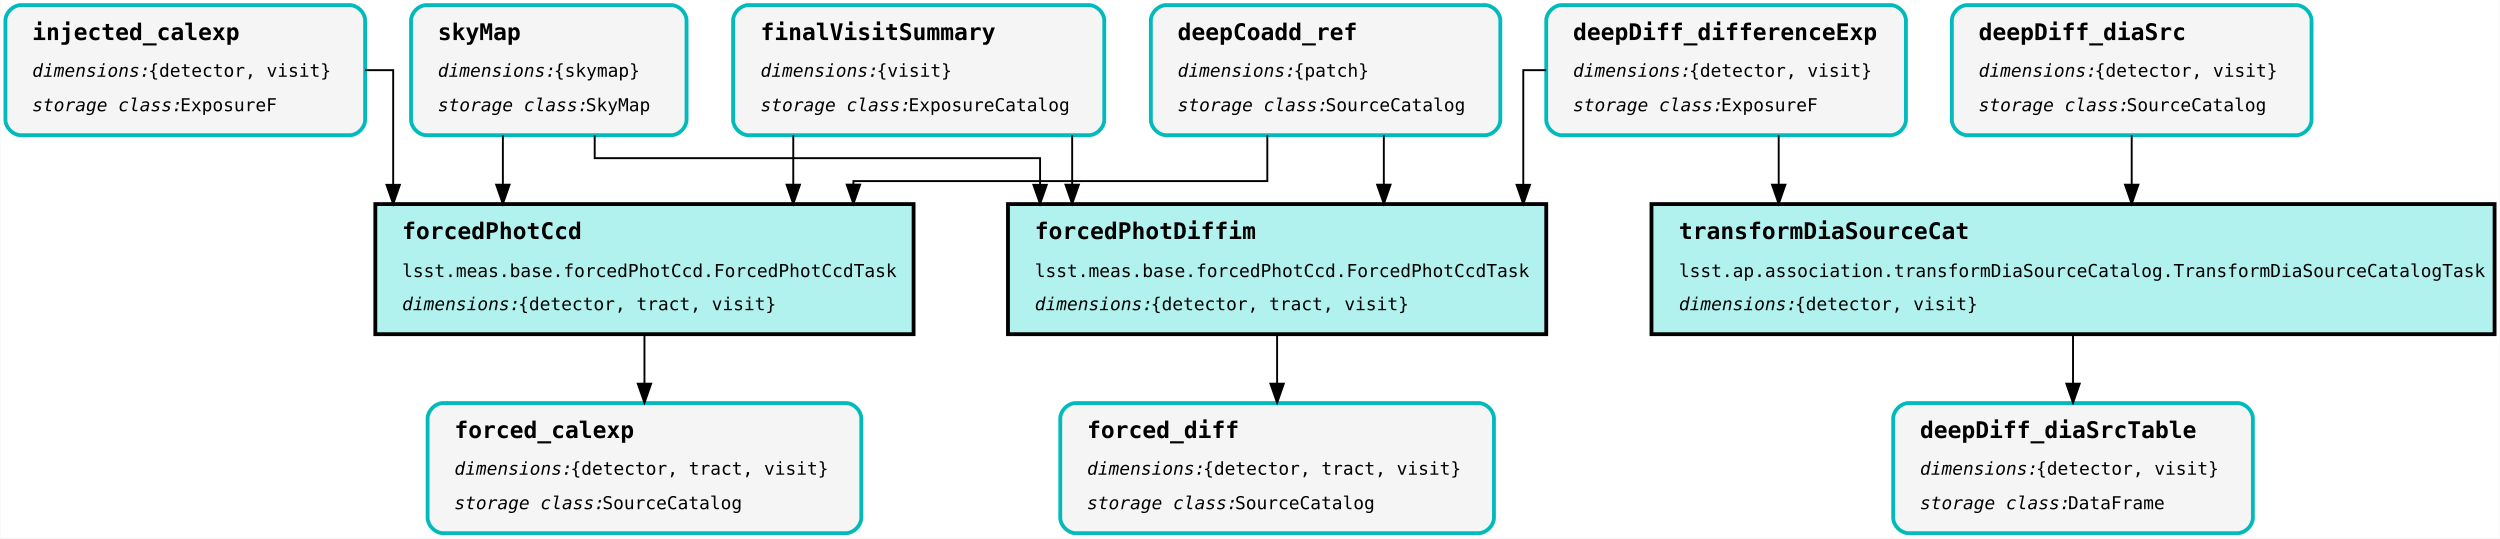
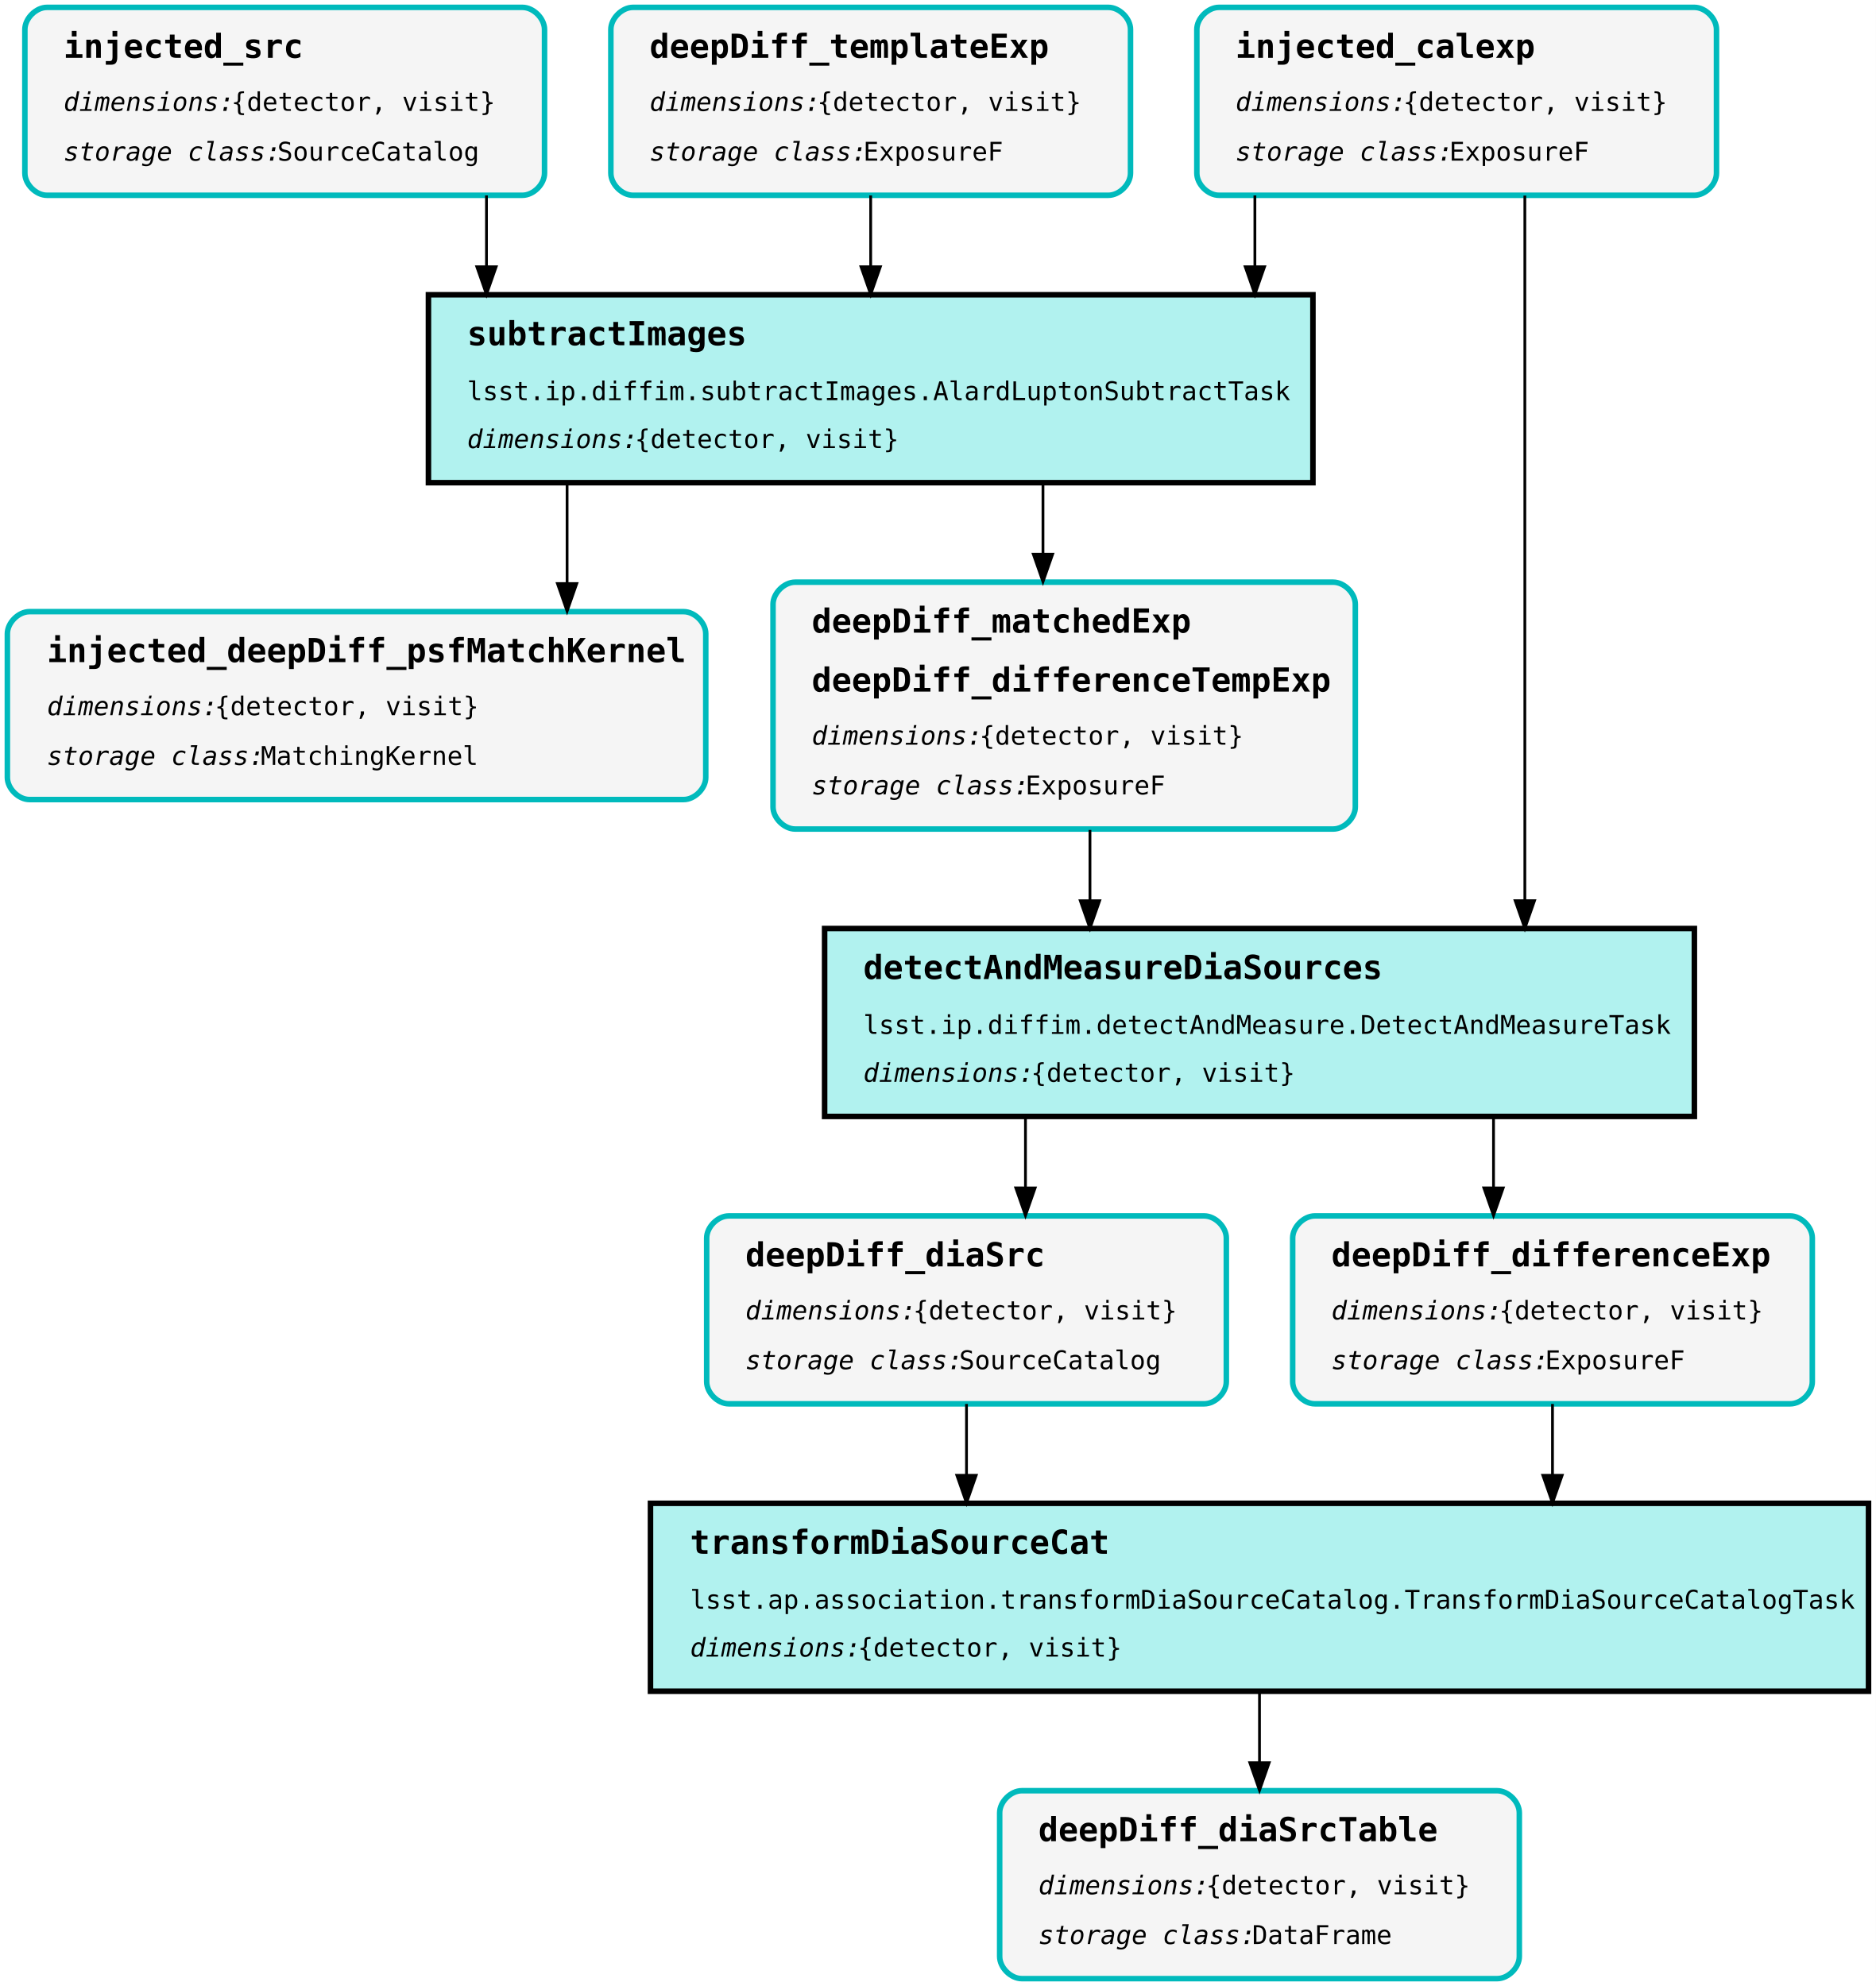
- <svg xmlns="http://www.w3.org/2000/svg" width="1960pt" height="422pt" viewBox="0.00 0.00 1959.50 422.00">
-   <g id="graph0" class="graph" transform="scale(1 1) rotate(0) translate(4 418)">
-     <polygon fill="white" stroke="transparent" points="-4,4 -4,-418 1955.5,-418 1955.5,4 -4,4" />
+ <svg xmlns="http://www.w3.org/2000/svg" width="1018pt" height="1078pt" viewBox="0.00 0.00 1018.00 1078.00">
+   <g id="graph0" class="graph" transform="scale(1 1) rotate(0) translate(4 1074)">
+     <polygon fill="white" stroke="transparent" points="-4,4 -4,-1074 1014,-1074 1014,4 -4,4" />
    <g id="node1" class="node">
-       <polygon fill="#b1f2ef" stroke="black" stroke-width="3" points="712,-258 290,-258 290,-156 712,-156 712,-258" />
-       <text text-anchor="start" x="311" y="-230.6" font-family="Monospace" font-weight="bold" font-size="18.00">forcedPhotCcd</text>
-       <text text-anchor="start" x="311" y="-200.8" font-family="Monospace" font-size="14.00">lsst.meas.base.forcedPhotCcd.ForcedPhotCcdTask</text>
-       <text text-anchor="start" x="311" y="-174.8" font-family="Monospace" font-style="italic" font-size="14.00">dimensions:</text>
-       <text text-anchor="start" x="402" y="-174.8" font-family="Monospace" font-size="14.00"> {detector, tract, visit}</text>
+       <polygon fill="#b1f2ef" stroke="black" stroke-width="3" points="708.5,-914 228.5,-914 228.5,-812 708.5,-812 708.5,-914" />
+       <text text-anchor="start" x="249.5" y="-886.6" font-family="Monospace" font-weight="bold" font-size="18.00">subtractImages</text>
+       <text text-anchor="start" x="249.5" y="-856.8" font-family="Monospace" font-size="14.00">lsst.ip.diffim.subtractImages.AlardLuptonSubtractTask</text>
+       <text text-anchor="start" x="249.5" y="-830.8" font-family="Monospace" font-style="italic" font-size="14.00">dimensions:</text>
+       <text text-anchor="start" x="340.5" y="-830.8" font-family="Monospace" font-size="14.00"> {detector, visit}</text>
+     </g>
+     <g id="node5" class="node">
+       <path fill="#f5f5f5" stroke="#00babc" stroke-width="3" d="M367,-742C367,-742 12,-742 12,-742 6,-742 0,-736 0,-730 0,-730 0,-652 0,-652 0,-646 6,-640 12,-640 12,-640 367,-640 367,-640 373,-640 379,-646 379,-652 379,-652 379,-730 379,-730 379,-736 373,-742 367,-742" />
+       <text text-anchor="start" x="21.5" y="-714.6" font-family="Monospace" font-weight="bold" font-size="18.00">injected_deepDiff_psfMatchKernel</text>
+       <text text-anchor="start" x="21.5" y="-685.8" font-family="Monospace" font-style="italic" font-size="14.00">dimensions:</text>
+       <text text-anchor="start" x="112.5" y="-685.8" font-family="Monospace" font-size="14.00"> {detector, visit}</text>
+       <text text-anchor="start" x="21.5" y="-658.8" font-family="Monospace" font-style="italic" font-size="14.00">storage class:</text>
+       <text text-anchor="start" x="137.5" y="-658.8" font-family="Monospace" font-size="14.00"> MatchingKernel</text>
+     </g>
+     <g id="edge1" class="edge">
+       <path fill="none" stroke="black" stroke-width="1.5" d="M303.75,-811.86C303.75,-811.86 303.75,-757.24 303.75,-757.24" />
+       <polygon fill="black" stroke="black" stroke-width="1.5" points="309,-757.24 303.75,-742.24 298.5,-757.24 309,-757.24" />
+     </g>
+     <g id="node11" class="node">
+       <path fill="#f5f5f5" stroke="#00babc" stroke-width="3" d="M719.5,-758C719.5,-758 427.5,-758 427.5,-758 421.5,-758 415.5,-752 415.5,-746 415.5,-746 415.5,-636 415.5,-636 415.5,-630 421.5,-624 427.5,-624 427.5,-624 719.5,-624 719.5,-624 725.5,-624 731.5,-630 731.5,-636 731.5,-636 731.5,-746 731.5,-746 731.5,-752 725.5,-758 719.5,-758" />
+       <text text-anchor="start" x="436.5" y="-730.6" font-family="Monospace" font-weight="bold" font-size="18.00">deepDiff_matchedExp</text>
+       <text text-anchor="start" x="436.5" y="-698.6" font-family="Monospace" font-weight="bold" font-size="18.00">deepDiff_differenceTempExp</text>
+       <text text-anchor="start" x="436.5" y="-669.8" font-family="Monospace" font-style="italic" font-size="14.00">dimensions:</text>
+       <text text-anchor="start" x="527.5" y="-669.8" font-family="Monospace" font-size="14.00"> {detector, visit}</text>
+       <text text-anchor="start" x="436.5" y="-642.8" font-family="Monospace" font-style="italic" font-size="14.00">storage class:</text>
+       <text text-anchor="start" x="552.5" y="-642.8" font-family="Monospace" font-size="14.00"> ExposureF</text>
+     </g>
+     <g id="edge2" class="edge">
+       <path fill="none" stroke="black" stroke-width="1.5" d="M562,-811.86C562,-811.86 562,-773.2 562,-773.2" />
+       <polygon fill="black" stroke="black" stroke-width="1.5" points="567.25,-773.2 562,-758.2 556.75,-773.2 567.25,-773.2" />
+     </g>
+     <g id="node2" class="node">
+       <path fill="#f5f5f5" stroke="#00babc" stroke-width="3" d="M279.5,-1070C279.5,-1070 21.5,-1070 21.5,-1070 15.5,-1070 9.5,-1064 9.5,-1058 9.5,-1058 9.5,-980 9.5,-980 9.5,-974 15.5,-968 21.5,-968 21.5,-968 279.5,-968 279.5,-968 285.5,-968 291.5,-974 291.5,-980 291.5,-980 291.5,-1058 291.5,-1058 291.5,-1064 285.5,-1070 279.5,-1070" />
+       <text text-anchor="start" x="30.5" y="-1042.6" font-family="Monospace" font-weight="bold" font-size="18.00">injected_src</text>
+       <text text-anchor="start" x="30.5" y="-1013.8" font-family="Monospace" font-style="italic" font-size="14.00">dimensions:</text>
+       <text text-anchor="start" x="121.5" y="-1013.8" font-family="Monospace" font-size="14.00"> {detector, visit}</text>
+       <text text-anchor="start" x="30.5" y="-986.8" font-family="Monospace" font-style="italic" font-size="14.00">storage class:</text>
+       <text text-anchor="start" x="146.5" y="-986.8" font-family="Monospace" font-size="14.00"> SourceCatalog</text>
+     </g>
+     <g id="edge3" class="edge">
+       <path fill="none" stroke="black" stroke-width="1.5" d="M260,-967.92C260,-967.92 260,-929.19 260,-929.19" />
+       <polygon fill="black" stroke="black" stroke-width="1.5" points="265.25,-929.19 260,-914.19 254.75,-929.2 265.25,-929.19" />
+     </g>
+     <g id="node3" class="node">
+       <path fill="#f5f5f5" stroke="#00babc" stroke-width="3" d="M597.5,-1070C597.5,-1070 339.5,-1070 339.5,-1070 333.5,-1070 327.5,-1064 327.5,-1058 327.5,-1058 327.5,-980 327.5,-980 327.5,-974 333.5,-968 339.5,-968 339.5,-968 597.5,-968 597.5,-968 603.5,-968 609.5,-974 609.5,-980 609.5,-980 609.5,-1058 609.5,-1058 609.5,-1064 603.5,-1070 597.5,-1070" />
+       <text text-anchor="start" x="348.5" y="-1042.6" font-family="Monospace" font-weight="bold" font-size="18.00">deepDiff_templateExp</text>
+       <text text-anchor="start" x="348.5" y="-1013.8" font-family="Monospace" font-style="italic" font-size="14.00">dimensions:</text>
+       <text text-anchor="start" x="439.5" y="-1013.8" font-family="Monospace" font-size="14.00"> {detector, visit}</text>
+       <text text-anchor="start" x="348.5" y="-986.8" font-family="Monospace" font-style="italic" font-size="14.00">storage class:</text>
+       <text text-anchor="start" x="464.5" y="-986.8" font-family="Monospace" font-size="14.00"> ExposureF</text>
+     </g>
+     <g id="edge4" class="edge">
+       <path fill="none" stroke="black" stroke-width="1.5" d="M468.5,-967.92C468.5,-967.92 468.5,-929.19 468.5,-929.19" />
+       <polygon fill="black" stroke="black" stroke-width="1.5" points="473.75,-929.19 468.5,-914.19 463.25,-929.2 473.75,-929.19" />
+     </g>
+     <g id="node4" class="node">
+       <path fill="#f5f5f5" stroke="#00babc" stroke-width="3" d="M915.5,-1070C915.5,-1070 657.5,-1070 657.5,-1070 651.5,-1070 645.5,-1064 645.5,-1058 645.5,-1058 645.5,-980 645.5,-980 645.5,-974 651.5,-968 657.5,-968 657.5,-968 915.5,-968 915.5,-968 921.5,-968 927.5,-974 927.5,-980 927.5,-980 927.5,-1058 927.5,-1058 927.5,-1064 921.5,-1070 915.5,-1070" />
+       <text text-anchor="start" x="666.5" y="-1042.6" font-family="Monospace" font-weight="bold" font-size="18.00">injected_calexp</text>
+       <text text-anchor="start" x="666.5" y="-1013.8" font-family="Monospace" font-style="italic" font-size="14.00">dimensions:</text>
+       <text text-anchor="start" x="757.5" y="-1013.8" font-family="Monospace" font-size="14.00"> {detector, visit}</text>
+       <text text-anchor="start" x="666.5" y="-986.8" font-family="Monospace" font-style="italic" font-size="14.00">storage class:</text>
+       <text text-anchor="start" x="782.5" y="-986.8" font-family="Monospace" font-size="14.00"> ExposureF</text>
+     </g>
+     <g id="edge5" class="edge">
+       <path fill="none" stroke="black" stroke-width="1.5" d="M677,-967.92C677,-967.92 677,-929.19 677,-929.19" />
+       <polygon fill="black" stroke="black" stroke-width="1.5" points="682.25,-929.19 677,-914.19 671.75,-929.2 682.25,-929.19" />
    </g>
    <g id="node6" class="node">
-       <path fill="#f5f5f5" stroke="#00babc" stroke-width="3" d="M659,-102C659,-102 343,-102 343,-102 337,-102 331,-96 331,-90 331,-90 331,-12 331,-12 331,-6 337,0 343,0 343,0 659,0 659,0 665,0 671,-6 671,-12 671,-12 671,-90 671,-90 671,-96 665,-102 659,-102" />
-       <text text-anchor="start" x="352" y="-74.6" font-family="Monospace" font-weight="bold" font-size="18.00">forced_calexp</text>
-       <text text-anchor="start" x="352" y="-45.8" font-family="Monospace" font-style="italic" font-size="14.00">dimensions:</text>
-       <text text-anchor="start" x="443" y="-45.8" font-family="Monospace" font-size="14.00"> {detector, tract, visit}</text>
-       <text text-anchor="start" x="352" y="-18.8" font-family="Monospace" font-style="italic" font-size="14.00">storage class:</text>
-       <text text-anchor="start" x="468" y="-18.8" font-family="Monospace" font-size="14.00"> SourceCatalog</text>
-     </g>
-     <g id="edge1" class="edge">
-       <path fill="none" stroke="black" stroke-width="1.5" d="M501,-155.92C501,-155.92 501,-117.19 501,-117.19" />
-       <polygon fill="black" stroke="black" stroke-width="1.5" points="506.25,-117.19 501,-102.19 495.75,-117.2 506.25,-117.19" />
-     </g>
-     <g id="node2" class="node">
-       <path fill="#f5f5f5" stroke="#00babc" stroke-width="3" d="M522,-414C522,-414 330,-414 330,-414 324,-414 318,-408 318,-402 318,-402 318,-324 318,-324 318,-318 324,-312 330,-312 330,-312 522,-312 522,-312 528,-312 534,-318 534,-324 534,-324 534,-402 534,-402 534,-408 528,-414 522,-414" />
-       <text text-anchor="start" x="339" y="-386.6" font-family="Monospace" font-weight="bold" font-size="18.00">skyMap</text>
-       <text text-anchor="start" x="339" y="-357.8" font-family="Monospace" font-style="italic" font-size="14.00">dimensions:</text>
-       <text text-anchor="start" x="430" y="-357.8" font-family="Monospace" font-size="14.00"> {skymap}</text>
-       <text text-anchor="start" x="339" y="-330.8" font-family="Monospace" font-style="italic" font-size="14.00">storage class:</text>
-       <text text-anchor="start" x="455" y="-330.8" font-family="Monospace" font-size="14.00"> SkyMap</text>
-     </g>
-     <g id="edge2" class="edge">
-       <path fill="none" stroke="black" stroke-width="1.5" d="M390,-311.92C390,-311.92 390,-273.19 390,-273.19" />
-       <polygon fill="black" stroke="black" stroke-width="1.5" points="395.25,-273.19 390,-258.19 384.75,-273.2 395.25,-273.19" />
-     </g>
-     <g id="node11" class="node">
-       <polygon fill="#b1f2ef" stroke="black" stroke-width="3" points="1208,-258 786,-258 786,-156 1208,-156 1208,-258" />
-       <text text-anchor="start" x="807" y="-230.6" font-family="Monospace" font-weight="bold" font-size="18.00">forcedPhotDiffim</text>
-       <text text-anchor="start" x="807" y="-200.8" font-family="Monospace" font-size="14.00">lsst.meas.base.forcedPhotCcd.ForcedPhotCcdTask</text>
-       <text text-anchor="start" x="807" y="-174.8" font-family="Monospace" font-style="italic" font-size="14.00">dimensions:</text>
-       <text text-anchor="start" x="898" y="-174.8" font-family="Monospace" font-size="14.00"> {detector, tract, visit}</text>
-     </g>
-     <g id="edge3" class="edge">
-       <path fill="none" stroke="black" stroke-width="1.5" d="M462,-311.77C462,-301.61 462,-294 462,-294 462,-294 811.17,-294 811.17,-294 811.17,-294 811.17,-273.11 811.17,-273.11" />
-       <polygon fill="black" stroke="black" stroke-width="1.5" points="816.42,-273.11 811.17,-258.11 805.92,-273.11 816.42,-273.11" />
-     </g>
-     <g id="node3" class="node">
-       <path fill="#f5f5f5" stroke="#00babc" stroke-width="3" d="M270,-414C270,-414 12,-414 12,-414 6,-414 0,-408 0,-402 0,-402 0,-324 0,-324 0,-318 6,-312 12,-312 12,-312 270,-312 270,-312 276,-312 282,-318 282,-324 282,-324 282,-402 282,-402 282,-408 276,-414 270,-414" />
-       <text text-anchor="start" x="21" y="-386.6" font-family="Monospace" font-weight="bold" font-size="18.00">injected_calexp</text>
-       <text text-anchor="start" x="21" y="-357.8" font-family="Monospace" font-style="italic" font-size="14.00">dimensions:</text>
-       <text text-anchor="start" x="112" y="-357.8" font-family="Monospace" font-size="14.00"> {detector, visit}</text>
-       <text text-anchor="start" x="21" y="-330.8" font-family="Monospace" font-style="italic" font-size="14.00">storage class:</text>
-       <text text-anchor="start" x="137" y="-330.8" font-family="Monospace" font-size="14.00"> ExposureF</text>
-     </g>
-     <g id="edge4" class="edge">
-       <path fill="none" stroke="black" stroke-width="1.5" d="M282.02,-363C295.34,-363 304,-363 304,-363 304,-363 304,-273.08 304,-273.08" />
-       <polygon fill="black" stroke="black" stroke-width="1.5" points="309.25,-273.08 304,-258.08 298.75,-273.08 309.25,-273.08" />
-     </g>
-     <g id="node4" class="node">
-       <path fill="#f5f5f5" stroke="#00babc" stroke-width="3" d="M849.5,-414C849.5,-414 582.5,-414 582.5,-414 576.5,-414 570.5,-408 570.5,-402 570.5,-402 570.5,-324 570.5,-324 570.5,-318 576.5,-312 582.5,-312 582.5,-312 849.5,-312 849.5,-312 855.5,-312 861.5,-318 861.5,-324 861.5,-324 861.5,-402 861.5,-402 861.5,-408 855.5,-414 849.5,-414" />
-       <text text-anchor="start" x="592" y="-386.6" font-family="Monospace" font-weight="bold" font-size="18.00">finalVisitSummary</text>
-       <text text-anchor="start" x="592" y="-357.8" font-family="Monospace" font-style="italic" font-size="14.00">dimensions:</text>
-       <text text-anchor="start" x="683" y="-357.8" font-family="Monospace" font-size="14.00"> {visit}</text>
-       <text text-anchor="start" x="592" y="-330.8" font-family="Monospace" font-style="italic" font-size="14.00">storage class:</text>
-       <text text-anchor="start" x="708" y="-330.8" font-family="Monospace" font-size="14.00"> ExposureCatalog</text>
-     </g>
-     <g id="edge5" class="edge">
-       <path fill="none" stroke="black" stroke-width="1.5" d="M617.67,-311.92C617.67,-311.92 617.67,-273.19 617.67,-273.19" />
-       <polygon fill="black" stroke="black" stroke-width="1.5" points="622.92,-273.19 617.67,-258.19 612.42,-273.2 622.92,-273.19" />
+       <polygon fill="#b1f2ef" stroke="black" stroke-width="3" points="915.5,-570 443.5,-570 443.5,-468 915.5,-468 915.5,-570" />
+       <text text-anchor="start" x="464.5" y="-542.6" font-family="Monospace" font-weight="bold" font-size="18.00">detectAndMeasureDiaSources</text>
+       <text text-anchor="start" x="464.5" y="-512.8" font-family="Monospace" font-size="14.00">lsst.ip.diffim.detectAndMeasure.DetectAndMeasureTask</text>
+       <text text-anchor="start" x="464.5" y="-486.8" font-family="Monospace" font-style="italic" font-size="14.00">dimensions:</text>
+       <text text-anchor="start" x="555.5" y="-486.8" font-family="Monospace" font-size="14.00"> {detector, visit}</text>
    </g>
    <g id="edge6" class="edge">
-       <path fill="none" stroke="black" stroke-width="1.5" d="M836.33,-311.92C836.33,-311.92 836.33,-273.19 836.33,-273.19" />
-       <polygon fill="black" stroke="black" stroke-width="1.5" points="841.58,-273.19 836.33,-258.19 831.08,-273.2 841.58,-273.19" />
+       <path fill="none" stroke="black" stroke-width="1.5" d="M823.5,-967.84C823.5,-967.84 823.5,-585.09 823.5,-585.09" />
+       <polygon fill="black" stroke="black" stroke-width="1.5" points="828.75,-585.09 823.5,-570.09 818.25,-585.09 828.75,-585.09" />
    </g>
-     <g id="node5" class="node">
-       <path fill="#f5f5f5" stroke="#00babc" stroke-width="3" d="M1160,-414C1160,-414 910,-414 910,-414 904,-414 898,-408 898,-402 898,-402 898,-324 898,-324 898,-318 904,-312 910,-312 910,-312 1160,-312 1160,-312 1166,-312 1172,-318 1172,-324 1172,-324 1172,-402 1172,-402 1172,-408 1166,-414 1160,-414" />
-       <text text-anchor="start" x="919" y="-386.6" font-family="Monospace" font-weight="bold" font-size="18.00">deepCoadd_ref</text>
-       <text text-anchor="start" x="919" y="-357.8" font-family="Monospace" font-style="italic" font-size="14.00">dimensions:</text>
-       <text text-anchor="start" x="1010" y="-357.8" font-family="Monospace" font-size="14.00"> {patch}</text>
-       <text text-anchor="start" x="919" y="-330.8" font-family="Monospace" font-style="italic" font-size="14.00">storage class:</text>
-       <text text-anchor="start" x="1035" y="-330.8" font-family="Monospace" font-size="14.00"> SourceCatalog</text>
+     <g id="node7" class="node">
+       <path fill="#f5f5f5" stroke="#00babc" stroke-width="3" d="M649.5,-414C649.5,-414 391.5,-414 391.5,-414 385.5,-414 379.5,-408 379.5,-402 379.5,-402 379.5,-324 379.5,-324 379.5,-318 385.5,-312 391.5,-312 391.5,-312 649.5,-312 649.5,-312 655.5,-312 661.5,-318 661.5,-324 661.5,-324 661.5,-402 661.5,-402 661.5,-408 655.5,-414 649.5,-414" />
+       <text text-anchor="start" x="400.5" y="-386.6" font-family="Monospace" font-weight="bold" font-size="18.00">deepDiff_diaSrc</text>
+       <text text-anchor="start" x="400.5" y="-357.8" font-family="Monospace" font-style="italic" font-size="14.00">dimensions:</text>
+       <text text-anchor="start" x="491.5" y="-357.8" font-family="Monospace" font-size="14.00"> {detector, visit}</text>
+       <text text-anchor="start" x="400.5" y="-330.8" font-family="Monospace" font-style="italic" font-size="14.00">storage class:</text>
+       <text text-anchor="start" x="516.5" y="-330.8" font-family="Monospace" font-size="14.00"> SourceCatalog</text>
    </g>
    <g id="edge7" class="edge">
-       <path fill="none" stroke="black" stroke-width="1.5" d="M989.33,-311.89C989.33,-292.95 989.33,-276 989.33,-276 989.33,-276 664.83,-276 664.83,-276 664.83,-276 664.83,-273.23 664.83,-273.23" />
-       <polygon fill="black" stroke="black" stroke-width="1.5" points="670.08,-273.23 664.83,-258.23 659.58,-273.23 670.08,-273.23" />
+       <path fill="none" stroke="black" stroke-width="1.5" d="M552.5,-467.92C552.5,-467.92 552.5,-429.19 552.5,-429.19" />
+       <polygon fill="black" stroke="black" stroke-width="1.5" points="557.75,-429.19 552.5,-414.19 547.25,-429.2 557.75,-429.19" />
+     </g>
+     <g id="node8" class="node">
+       <path fill="#f5f5f5" stroke="#00babc" stroke-width="3" d="M967.5,-414C967.5,-414 709.5,-414 709.5,-414 703.5,-414 697.5,-408 697.5,-402 697.5,-402 697.5,-324 697.5,-324 697.5,-318 703.5,-312 709.5,-312 709.5,-312 967.5,-312 967.5,-312 973.5,-312 979.5,-318 979.5,-324 979.5,-324 979.5,-402 979.5,-402 979.5,-408 973.5,-414 967.5,-414" />
+       <text text-anchor="start" x="718.5" y="-386.6" font-family="Monospace" font-weight="bold" font-size="18.00">deepDiff_differenceExp</text>
+       <text text-anchor="start" x="718.5" y="-357.8" font-family="Monospace" font-style="italic" font-size="14.00">dimensions:</text>
+       <text text-anchor="start" x="809.5" y="-357.8" font-family="Monospace" font-size="14.00"> {detector, visit}</text>
+       <text text-anchor="start" x="718.5" y="-330.8" font-family="Monospace" font-style="italic" font-size="14.00">storage class:</text>
+       <text text-anchor="start" x="834.5" y="-330.8" font-family="Monospace" font-size="14.00"> ExposureF</text>
    </g>
    <g id="edge8" class="edge">
-       <path fill="none" stroke="black" stroke-width="1.5" d="M1080.67,-311.92C1080.67,-311.92 1080.67,-273.19 1080.67,-273.19" />
-       <polygon fill="black" stroke="black" stroke-width="1.5" points="1085.92,-273.19 1080.67,-258.19 1075.42,-273.2 1085.92,-273.19" />
+       <path fill="none" stroke="black" stroke-width="1.5" d="M806.5,-467.92C806.5,-467.92 806.5,-429.19 806.5,-429.19" />
+       <polygon fill="black" stroke="black" stroke-width="1.5" points="811.75,-429.19 806.5,-414.19 801.25,-429.2 811.75,-429.19" />
    </g>
-     <g id="node7" class="node">
-       <polygon fill="#b1f2ef" stroke="black" stroke-width="3" points="1951.5,-258 1290.5,-258 1290.5,-156 1951.5,-156 1951.5,-258" />
-       <text text-anchor="start" x="1312" y="-230.6" font-family="Monospace" font-weight="bold" font-size="18.00">transformDiaSourceCat</text>
-       <text text-anchor="start" x="1312" y="-200.8" font-family="Monospace" font-size="14.00">lsst.ap.association.transformDiaSourceCatalog.TransformDiaSourceCatalogTask</text>
-       <text text-anchor="start" x="1312" y="-174.8" font-family="Monospace" font-style="italic" font-size="14.00">dimensions:</text>
-       <text text-anchor="start" x="1403" y="-174.8" font-family="Monospace" font-size="14.00"> {detector, visit}</text>
+     <g id="node9" class="node">
+       <polygon fill="#b1f2ef" stroke="black" stroke-width="3" points="1010,-258 349,-258 349,-156 1010,-156 1010,-258" />
+       <text text-anchor="start" x="370.5" y="-230.6" font-family="Monospace" font-weight="bold" font-size="18.00">transformDiaSourceCat</text>
+       <text text-anchor="start" x="370.5" y="-200.8" font-family="Monospace" font-size="14.00">lsst.ap.association.transformDiaSourceCatalog.TransformDiaSourceCatalogTask</text>
+       <text text-anchor="start" x="370.5" y="-174.8" font-family="Monospace" font-style="italic" font-size="14.00">dimensions:</text>
+       <text text-anchor="start" x="461.5" y="-174.8" font-family="Monospace" font-size="14.00"> {detector, visit}</text>
+     </g>
+     <g id="edge9" class="edge">
+       <path fill="none" stroke="black" stroke-width="1.5" d="M520.5,-311.92C520.5,-311.92 520.5,-273.19 520.5,-273.19" />
+       <polygon fill="black" stroke="black" stroke-width="1.5" points="525.75,-273.19 520.5,-258.19 515.25,-273.2 525.75,-273.19" />
+     </g>
+     <g id="edge10" class="edge">
+       <path fill="none" stroke="black" stroke-width="1.5" d="M838.5,-311.92C838.5,-311.92 838.5,-273.19 838.5,-273.19" />
+       <polygon fill="black" stroke="black" stroke-width="1.5" points="843.75,-273.19 838.5,-258.19 833.25,-273.2 843.75,-273.19" />
    </g>
    <g id="node10" class="node">
-       <path fill="#f5f5f5" stroke="#00babc" stroke-width="3" d="M1750,-102C1750,-102 1492,-102 1492,-102 1486,-102 1480,-96 1480,-90 1480,-90 1480,-12 1480,-12 1480,-6 1486,0 1492,0 1492,0 1750,0 1750,0 1756,0 1762,-6 1762,-12 1762,-12 1762,-90 1762,-90 1762,-96 1756,-102 1750,-102" />
-       <text text-anchor="start" x="1501" y="-74.6" font-family="Monospace" font-weight="bold" font-size="18.00">deepDiff_diaSrcTable</text>
-       <text text-anchor="start" x="1501" y="-45.8" font-family="Monospace" font-style="italic" font-size="14.00">dimensions:</text>
-       <text text-anchor="start" x="1592" y="-45.8" font-family="Monospace" font-size="14.00"> {detector, visit}</text>
-       <text text-anchor="start" x="1501" y="-18.8" font-family="Monospace" font-style="italic" font-size="14.00">storage class:</text>
-       <text text-anchor="start" x="1617" y="-18.8" font-family="Monospace" font-size="14.00"> DataFrame</text>
-     </g>
-     <g id="edge9" class="edge">
-       <path fill="none" stroke="black" stroke-width="1.5" d="M1621,-155.92C1621,-155.92 1621,-117.19 1621,-117.19" />
-       <polygon fill="black" stroke="black" stroke-width="1.5" points="1626.25,-117.19 1621,-102.19 1615.75,-117.2 1626.25,-117.19" />
-     </g>
-     <g id="node8" class="node">
-       <path fill="#f5f5f5" stroke="#00babc" stroke-width="3" d="M1478,-414C1478,-414 1220,-414 1220,-414 1214,-414 1208,-408 1208,-402 1208,-402 1208,-324 1208,-324 1208,-318 1214,-312 1220,-312 1220,-312 1478,-312 1478,-312 1484,-312 1490,-318 1490,-324 1490,-324 1490,-402 1490,-402 1490,-408 1484,-414 1478,-414" />
-       <text text-anchor="start" x="1229" y="-386.6" font-family="Monospace" font-weight="bold" font-size="18.00">deepDiff_differenceExp</text>
-       <text text-anchor="start" x="1229" y="-357.8" font-family="Monospace" font-style="italic" font-size="14.00">dimensions:</text>
-       <text text-anchor="start" x="1320" y="-357.8" font-family="Monospace" font-size="14.00"> {detector, visit}</text>
-       <text text-anchor="start" x="1229" y="-330.8" font-family="Monospace" font-style="italic" font-size="14.00">storage class:</text>
-       <text text-anchor="start" x="1345" y="-330.8" font-family="Monospace" font-size="14.00"> ExposureF</text>
-     </g>
-     <g id="edge10" class="edge">
-       <path fill="none" stroke="black" stroke-width="1.5" d="M1390.25,-311.92C1390.25,-311.92 1390.25,-273.19 1390.25,-273.19" />
-       <polygon fill="black" stroke="black" stroke-width="1.5" points="1395.5,-273.19 1390.25,-258.19 1385,-273.2 1395.5,-273.19" />
+       <path fill="#f5f5f5" stroke="#00babc" stroke-width="3" d="M808.5,-102C808.5,-102 550.5,-102 550.5,-102 544.5,-102 538.5,-96 538.5,-90 538.5,-90 538.5,-12 538.5,-12 538.5,-6 544.5,0 550.5,0 550.5,0 808.5,0 808.5,0 814.5,0 820.5,-6 820.5,-12 820.5,-12 820.5,-90 820.5,-90 820.5,-96 814.5,-102 808.5,-102" />
+       <text text-anchor="start" x="559.5" y="-74.6" font-family="Monospace" font-weight="bold" font-size="18.00">deepDiff_diaSrcTable</text>
+       <text text-anchor="start" x="559.5" y="-45.8" font-family="Monospace" font-style="italic" font-size="14.00">dimensions:</text>
+       <text text-anchor="start" x="650.5" y="-45.8" font-family="Monospace" font-size="14.00"> {detector, visit}</text>
+       <text text-anchor="start" x="559.5" y="-18.8" font-family="Monospace" font-style="italic" font-size="14.00">storage class:</text>
+       <text text-anchor="start" x="675.5" y="-18.8" font-family="Monospace" font-size="14.00"> DataFrame</text>
    </g>
    <g id="edge11" class="edge">
-       <path fill="none" stroke="black" stroke-width="1.5" d="M1207.93,-363C1196.94,-363 1190,-363 1190,-363 1190,-363 1190,-273.08 1190,-273.08" />
-       <polygon fill="black" stroke="black" stroke-width="1.5" points="1195.25,-273.08 1190,-258.08 1184.75,-273.08 1195.25,-273.08" />
-     </g>
-     <g id="node9" class="node">
-       <path fill="#f5f5f5" stroke="#00babc" stroke-width="3" d="M1796,-414C1796,-414 1538,-414 1538,-414 1532,-414 1526,-408 1526,-402 1526,-402 1526,-324 1526,-324 1526,-318 1532,-312 1538,-312 1538,-312 1796,-312 1796,-312 1802,-312 1808,-318 1808,-324 1808,-324 1808,-402 1808,-402 1808,-408 1802,-414 1796,-414" />
-       <text text-anchor="start" x="1547" y="-386.6" font-family="Monospace" font-weight="bold" font-size="18.00">deepDiff_diaSrc</text>
-       <text text-anchor="start" x="1547" y="-357.8" font-family="Monospace" font-style="italic" font-size="14.00">dimensions:</text>
-       <text text-anchor="start" x="1638" y="-357.8" font-family="Monospace" font-size="14.00"> {detector, visit}</text>
-       <text text-anchor="start" x="1547" y="-330.8" font-family="Monospace" font-style="italic" font-size="14.00">storage class:</text>
-       <text text-anchor="start" x="1663" y="-330.8" font-family="Monospace" font-size="14.00"> SourceCatalog</text>
+       <path fill="none" stroke="black" stroke-width="1.5" d="M679.5,-155.92C679.5,-155.92 679.5,-117.19 679.5,-117.19" />
+       <polygon fill="black" stroke="black" stroke-width="1.5" points="684.75,-117.19 679.5,-102.19 674.25,-117.2 684.75,-117.19" />
    </g>
    <g id="edge12" class="edge">
-       <path fill="none" stroke="black" stroke-width="1.5" d="M1667,-311.92C1667,-311.92 1667,-273.19 1667,-273.19" />
-       <polygon fill="black" stroke="black" stroke-width="1.5" points="1672.25,-273.19 1667,-258.19 1661.75,-273.2 1672.25,-273.19" />
-     </g>
-     <g id="node12" class="node">
-       <path fill="#f5f5f5" stroke="#00babc" stroke-width="3" d="M1155,-102C1155,-102 839,-102 839,-102 833,-102 827,-96 827,-90 827,-90 827,-12 827,-12 827,-6 833,0 839,0 839,0 1155,0 1155,0 1161,0 1167,-6 1167,-12 1167,-12 1167,-90 1167,-90 1167,-96 1161,-102 1155,-102" />
-       <text text-anchor="start" x="848" y="-74.6" font-family="Monospace" font-weight="bold" font-size="18.00">forced_diff</text>
-       <text text-anchor="start" x="848" y="-45.8" font-family="Monospace" font-style="italic" font-size="14.00">dimensions:</text>
-       <text text-anchor="start" x="939" y="-45.8" font-family="Monospace" font-size="14.00"> {detector, tract, visit}</text>
-       <text text-anchor="start" x="848" y="-18.8" font-family="Monospace" font-style="italic" font-size="14.00">storage class:</text>
-       <text text-anchor="start" x="964" y="-18.8" font-family="Monospace" font-size="14.00"> SourceCatalog</text>
-     </g>
-     <g id="edge13" class="edge">
-       <path fill="none" stroke="black" stroke-width="1.5" d="M997,-155.92C997,-155.92 997,-117.19 997,-117.19" />
-       <polygon fill="black" stroke="black" stroke-width="1.5" points="1002.25,-117.19 997,-102.19 991.75,-117.2 1002.25,-117.19" />
+       <path fill="none" stroke="black" stroke-width="1.5" d="M587.5,-623.51C587.5,-623.51 587.5,-585.07 587.5,-585.07" />
+       <polygon fill="black" stroke="black" stroke-width="1.5" points="592.75,-585.07 587.5,-570.07 582.25,-585.07 592.75,-585.07" />
    </g>
  </g>
</svg>
